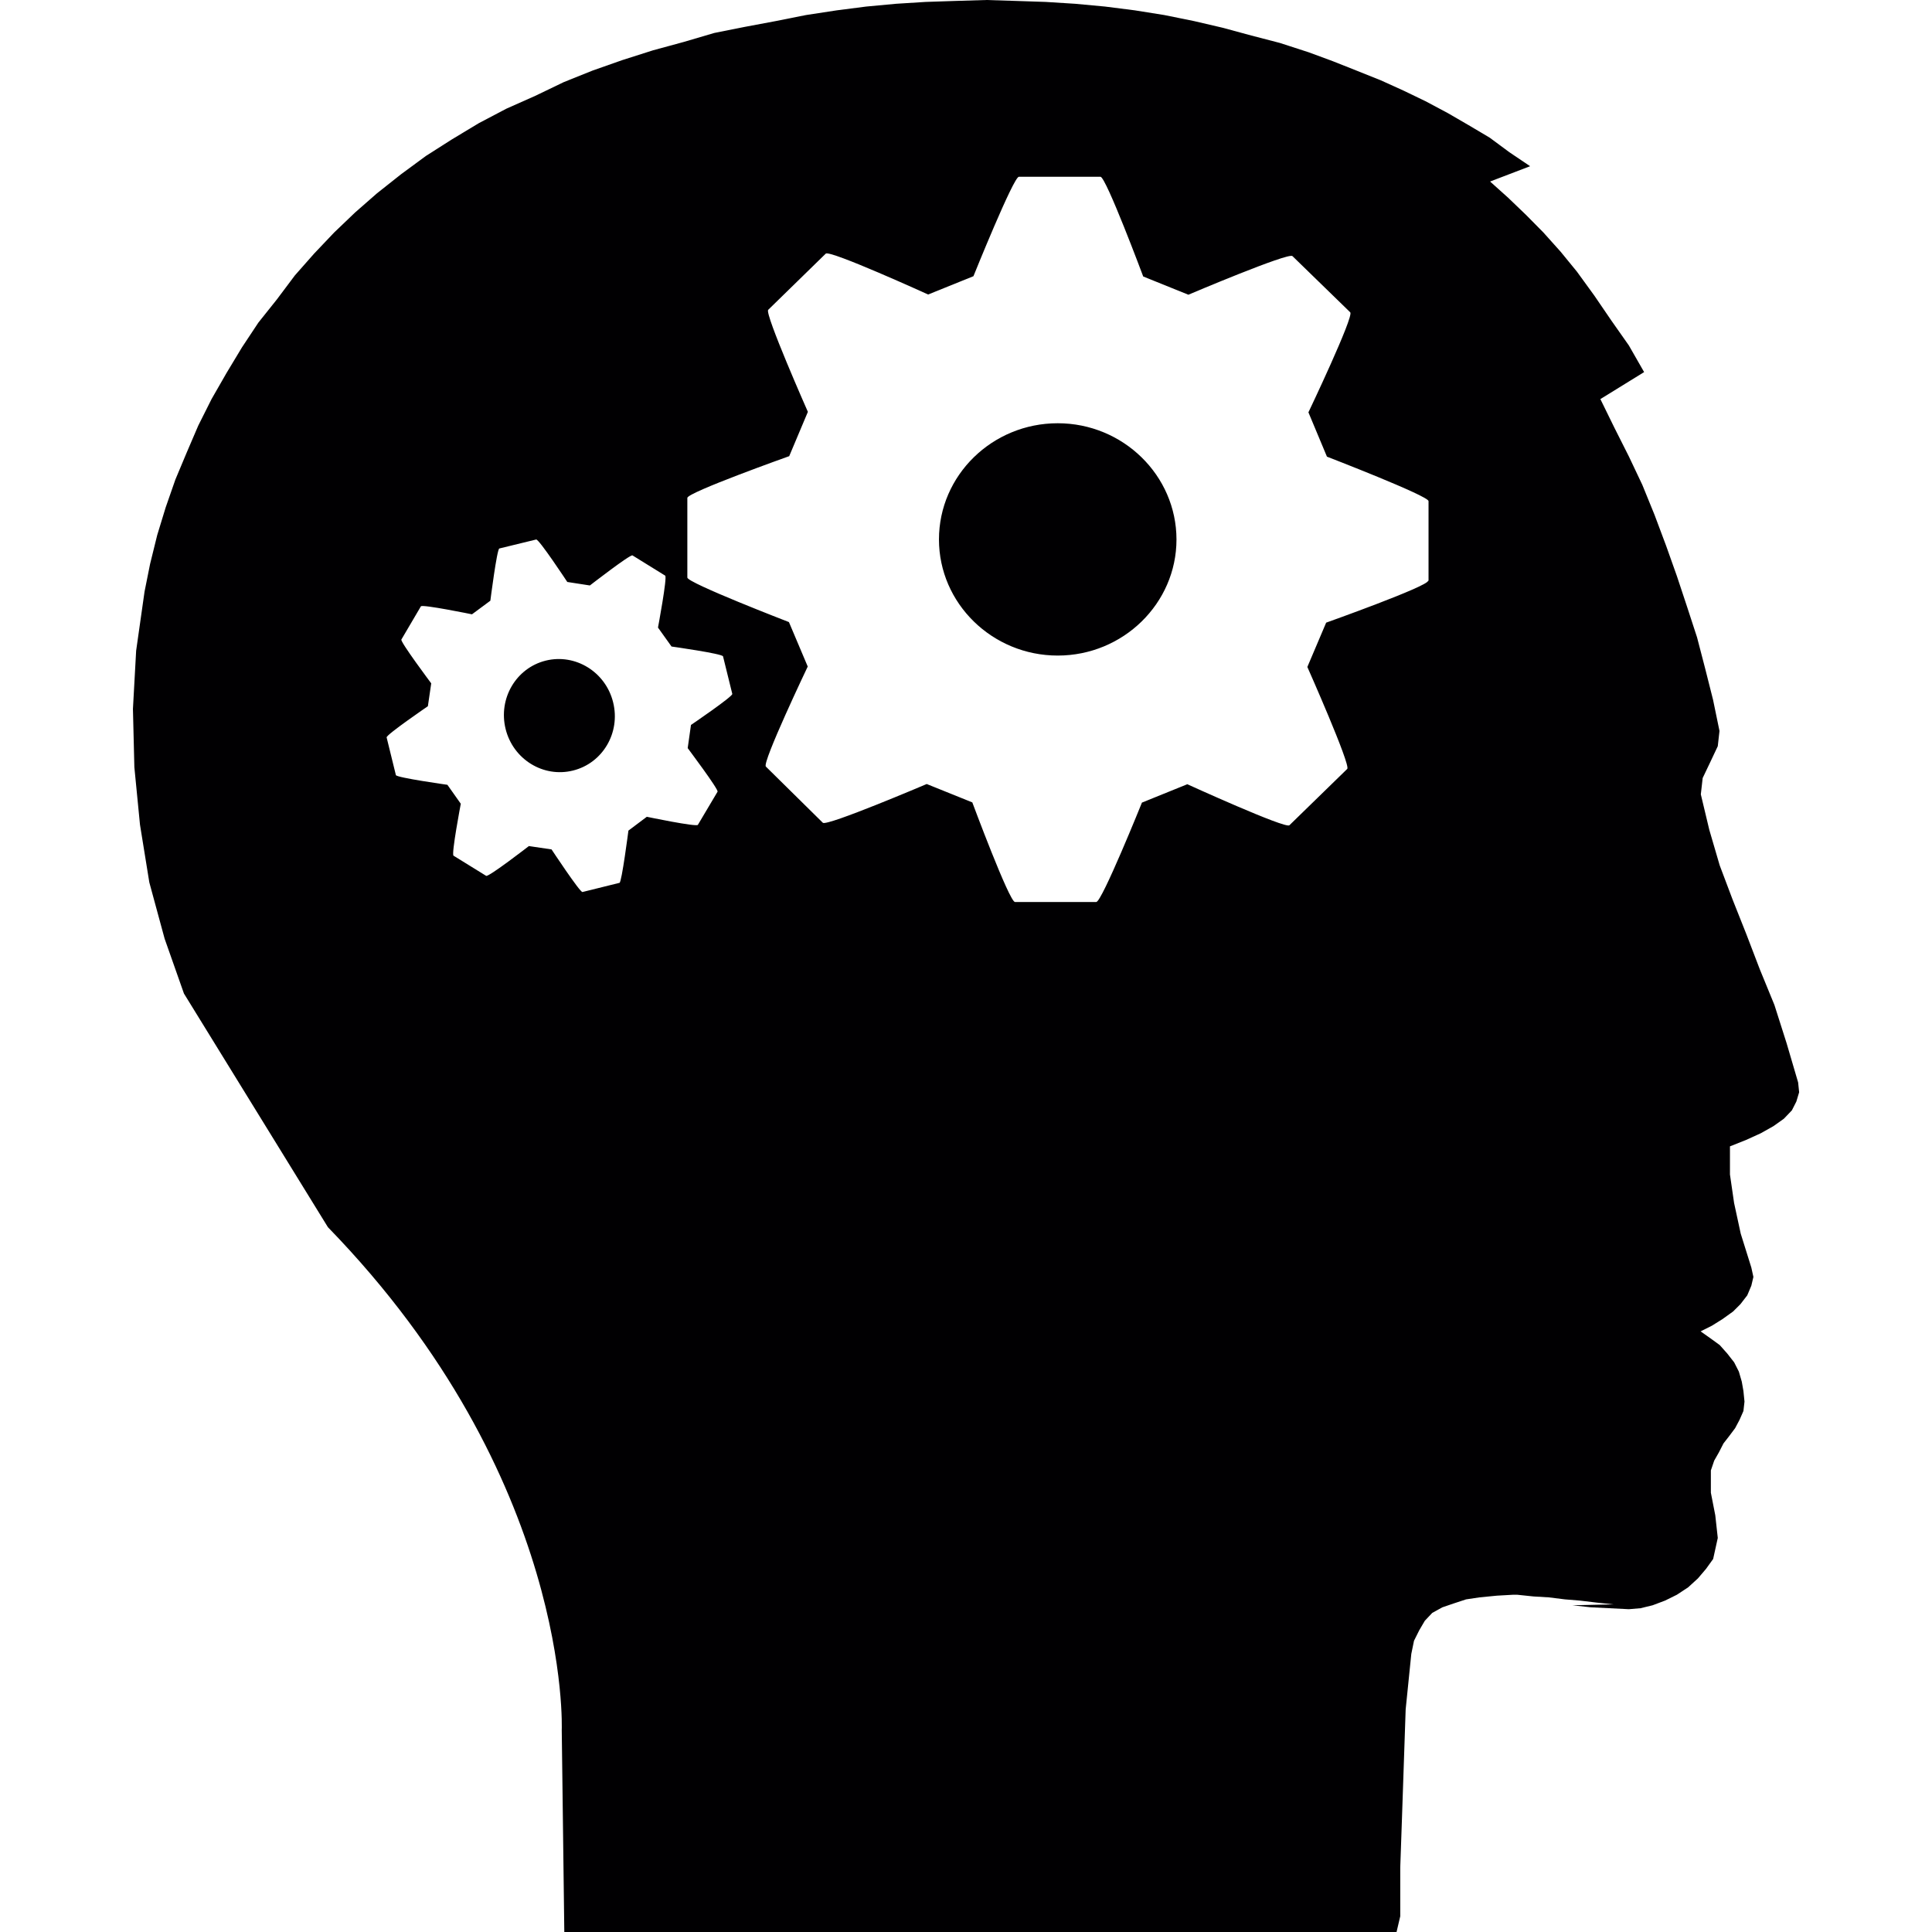
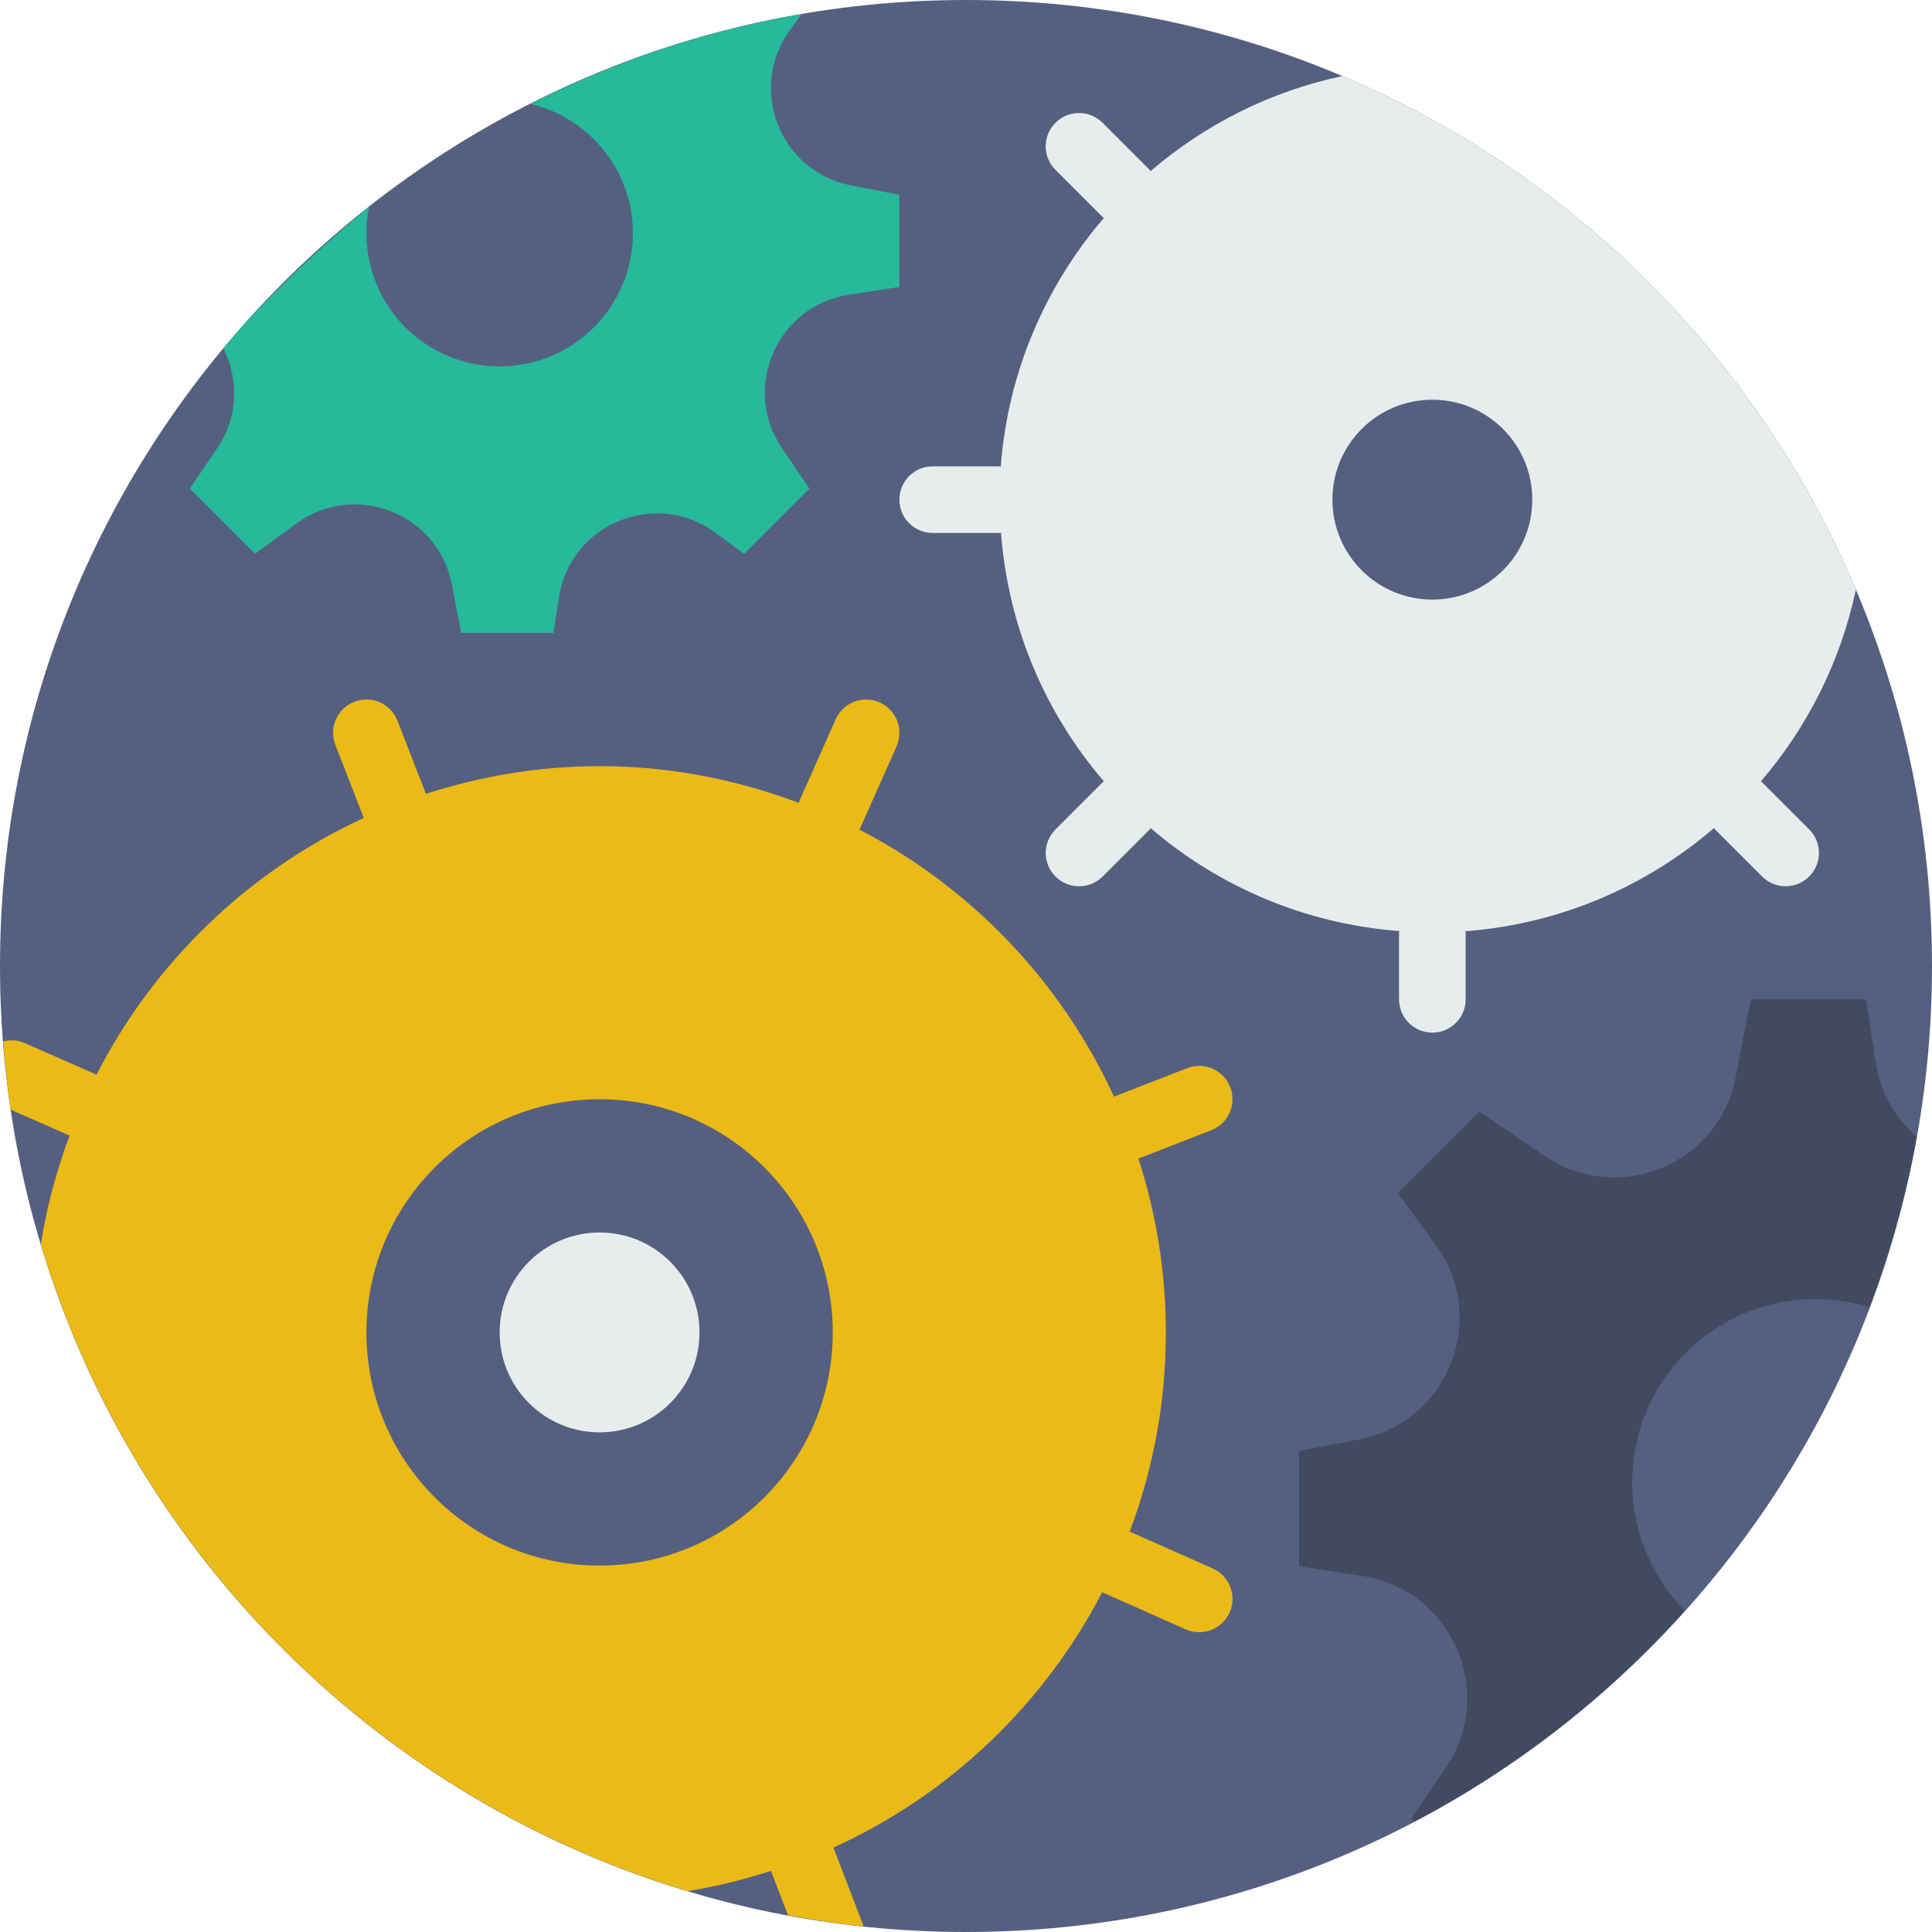
- <svg xmlns="http://www.w3.org/2000/svg" version="1.1" id="Capa_1" x="0px" y="0px" viewBox="0 0 27.119 27.119" style="enable-background:new 0 0 27.119 27.119;" xml:space="preserve">
+ <svg xmlns="http://www.w3.org/2000/svg" version="1.1" id="Capa_1" x="0px" y="0px" viewBox="0 0 58 58" style="enable-background:new 0 0 58 58;" xml:space="preserve">
+   <circle style="fill:#556080;" cx="29" cy="29" r="29" />
  <g>
-     <path style="fill:#010002;" d="M8.043,10.816c-0.417,0.104-0.841-0.158-0.946-0.584S7.243,9.377,7.66,9.273   C8.077,9.17,8.501,9.432,8.606,9.857C8.713,10.284,8.46,10.713,8.043,10.816z M14.847,5.941c-0.919,0-1.667,0.731-1.667,1.631   c0,0.898,0.749,1.63,1.667,1.63c0.917,0,1.667-0.731,1.667-1.63C16.513,6.673,15.764,5.941,14.847,5.941z M25.24,15.194   l-0.162-0.551l-0.171-0.537l-0.205-0.5l-0.19-0.496l-0.193-0.486l-0.18-0.477l-0.146-0.499l-0.119-0.498l0.026-0.229l0.104-0.218   l0.108-0.229l0.024-0.214l-0.09-0.436l-0.11-0.436l-0.115-0.442L23.682,8.52l-0.144-0.434l-0.151-0.425l-0.163-0.435l-0.171-0.42   l-0.188-0.397L22.66,6.002l-0.196-0.4l0.614-0.379l-0.214-0.374L22.62,4.502l-0.241-0.353l-0.244-0.336l-0.229-0.28l-0.242-0.27   l-0.242-0.245l-0.251-0.241l-0.255-0.229l0.562-0.215l-0.291-0.196L20.91,1.932l-0.297-0.176l-0.293-0.17l-0.31-0.165l-0.311-0.15   l-0.32-0.145l-0.34-0.136l-0.333-0.132L18.37,0.734l-0.404-0.131l-0.4-0.104l-0.406-0.11l-0.399-0.093l-0.419-0.085l-0.414-0.066   l-0.417-0.053l-0.42-0.039l-0.412-0.026l-0.42-0.014L13.844,0l-0.433,0.013l-0.419,0.014l-0.414,0.026l-0.419,0.039l-0.412,0.053   l-0.432,0.066l-0.427,0.085l-0.432,0.081l-0.431,0.086L9.597,0.589l-0.43,0.117L8.734,0.844L8.319,0.99L7.913,1.153L7.514,1.345   L7.107,1.526L6.721,1.729l-0.38,0.229L5.98,2.188L5.632,2.444l-0.341,0.27L4.985,2.982L4.69,3.264L4.409,3.56l-0.27,0.306   l-0.255,0.34L3.627,4.528l-0.23,0.347L3.18,5.235L2.97,5.601L2.783,5.974L2.62,6.354L2.462,6.731l-0.136,0.39L2.207,7.51   l-0.1,0.405L2.029,8.304l-0.118,0.83L1.866,9.951l0.02,0.818l0.079,0.807l0.131,0.81l0.215,0.791l0.271,0.769l2.021,3.28   c3.429,3.528,3.282,7.059,3.282,7.059l0.009,0.693l0.027,2.141h11.682l0.052-0.221v-0.684l0.024-0.688l0.052-1.532l0.079-0.778   l0.038-0.185l0.074-0.148L20,22.75l0.104-0.11l0.141-0.078l0.158-0.054l0.176-0.058l0.188-0.028l0.244-0.024l0.229-0.013h0.056   l0.229,0.024l0.217,0.013l0.224,0.028l0.209,0.017l0.243,0.029l0.23,0.024l-0.575,0.013l0.254,0.028l0.257,0.013l0.28,0.014   l0.164-0.014l0.169-0.041l0.175-0.066l0.166-0.082l0.158-0.104l0.137-0.125l0.114-0.134l0.1-0.139l0.065-0.295l-0.035-0.318   l-0.062-0.317V20.64l0.047-0.138l0.065-0.114l0.065-0.127l0.081-0.104l0.083-0.111l0.062-0.117l0.054-0.123l0.015-0.132   l-0.015-0.149l-0.023-0.131l-0.041-0.141l-0.066-0.13l-0.097-0.124l-0.106-0.119l-0.124-0.09l-0.144-0.102l0.156-0.078l0.148-0.092   l0.152-0.109l0.104-0.104l0.095-0.123l0.057-0.135l0.029-0.123l-0.029-0.132l-0.149-0.476l-0.093-0.43l-0.058-0.4v-0.395L24.512,16   l0.204-0.093l0.178-0.1l0.146-0.104l0.112-0.117l0.063-0.124l0.039-0.13L25.24,15.194z M10.072,11.113l-0.276,0.465   c-0.018,0.033-0.717-0.113-0.717-0.113l-0.258,0.194c0,0-0.094,0.727-0.125,0.733l-0.52,0.129   c-0.035,0.007-0.434-0.598-0.434-0.598l-0.318-0.047c0,0-0.566,0.438-0.6,0.418l-0.458-0.283c-0.033-0.021,0.102-0.729,0.102-0.729   L6.28,11.016c0,0-0.712-0.1-0.723-0.136l-0.13-0.529c-0.009-0.036,0.579-0.438,0.579-0.438l0.047-0.321   c0,0-0.438-0.585-0.419-0.615l0.274-0.466c0.02-0.031,0.717,0.112,0.717,0.112l0.258-0.191c0,0,0.092-0.724,0.126-0.733   l0.517-0.126c0.038-0.01,0.437,0.596,0.437,0.596L8.28,8.218c0,0,0.566-0.439,0.598-0.422L9.337,8.08   C9.369,8.1,9.236,8.809,9.236,8.809l0.19,0.266c0,0,0.711,0.1,0.723,0.138l0.13,0.527c0.009,0.036-0.58,0.436-0.58,0.436   l-0.046,0.325C9.652,10.501,10.09,11.082,10.072,11.113z M20.046,8.152L20.046,8.152c-0.001,0.079-1.431,0.588-1.431,0.588   l-0.264,0.622c0,0,0.611,1.376,0.56,1.431l-0.812,0.791c-0.054,0.053-1.433-0.576-1.433-0.576l-0.637,0.258   c0,0-0.562,1.395-0.641,1.395h-1.141c-0.079,0-0.599-1.398-0.599-1.398l-0.64-0.258c0,0-1.401,0.597-1.458,0.544l-0.8-0.789   c-0.055-0.056,0.588-1.404,0.588-1.404l-0.264-0.624c0,0-1.426-0.55-1.426-0.625V6.989c0-0.077,1.43-0.586,1.43-0.586l0.262-0.622   c0,0-0.61-1.379-0.557-1.432l0.808-0.789c0.059-0.054,1.437,0.574,1.437,0.574l0.636-0.257c0,0,0.562-1.396,0.638-1.396h1.145   c0.077,0,0.6,1.4,0.6,1.4l0.634,0.256c0,0,1.407-0.598,1.461-0.542l0.811,0.789c0.056,0.055-0.587,1.404-0.587,1.404l0.26,0.622   c0,0,1.426,0.55,1.426,0.624v1.118H20.046z" />
+     <path style="fill:#26B99A;" d="M25.556,5.568c-2.143-0.412-3.125-2.916-1.835-4.675l0.342-0.466   c-2.879,0.494-5.61,1.417-8.133,2.692C17.688,3.541,19,5.112,19,7c0,2.209-1.791,4-4,4s-4-1.791-4-4   c0-0.271,0.028-0.536,0.08-0.792c1.11-0.874-2.167,1.598-4.375,4.249c0.457,0.91,0.465,2.041-0.182,2.994l-0.825,1.217l1.958,1.958   l1.236-0.906c1.76-1.29,4.263-0.308,4.675,1.835L13.846,19h2.769l0.164-1.066c0.339-2.204,2.896-3.263,4.694-1.944l0.869,0.637   l1.958-1.958l-0.825-1.217c-1.224-1.807-0.148-4.272,2.008-4.604L27,8.615V5.846L25.556,5.568z" />
  </g>
+   <g>
+     <path style="fill:#424A60;" d="M49,44.5c0-3.038,2.462-5.5,5.5-5.5c0.565,0,1.109,0.086,1.622,0.244   c0.62-1.642,1.102-3.353,1.418-5.122c-0.628-0.545-1.087-1.305-1.229-2.228L56.019,30h-3.462l-0.448,2.331   c-0.504,2.619-3.522,3.87-5.731,2.374l-1.965-1.331l-2.448,2.448l1.133,1.545c1.613,2.199,0.385,5.329-2.294,5.844L39,43.558v3.462   l1.894,0.291c2.696,0.415,4.04,3.497,2.51,5.755l-1.031,1.521l0.095,0.095c3.072-1.615,5.811-3.77,8.108-6.33   C49.602,47.359,49,46,49,44.5z" />
+   </g>
+   <path style="fill:#E7ECED;" d="M52.899,23.485c-0.011-0.011-0.026-0.014-0.038-0.025c1.393-1.623,2.395-3.591,2.854-5.761  c-2.935-6.929-8.486-12.48-15.415-15.415c-2.17,0.458-4.138,1.461-5.761,2.854c-0.01-0.011-0.014-0.026-0.025-0.038l-1.414-1.414  c-0.391-0.391-1.023-0.391-1.414,0s-0.391,1.023,0,1.414l1.414,1.414c0.012,0.012,0.029,0.016,0.041,0.027  c-1.752,2.039-2.883,4.623-3.098,7.467C30.028,14.008,30.015,14,30,14h-2c-0.552,0-1,0.447-1,1s0.448,1,1,1h2  c0.018,0,0.032-0.009,0.05-0.01c0.215,2.844,1.339,5.429,3.091,7.469c-0.012,0.011-0.028,0.015-0.04,0.027l-1.414,1.414  c-0.391,0.391-0.391,1.023,0,1.414c0.195,0.195,0.451,0.293,0.707,0.293s0.512-0.098,0.707-0.293l1.414-1.414  c0.012-0.012,0.016-0.028,0.027-0.04c2.039,1.751,4.625,2.876,7.469,3.091C42.009,27.968,42,27.982,42,28v2c0,0.553,0.448,1,1,1  s1-0.447,1-1v-2c0-0.016-0.008-0.028-0.009-0.044c2.844-0.215,5.428-1.346,7.467-3.098c0.011,0.012,0.015,0.029,0.027,0.041  l1.414,1.414c0.195,0.195,0.451,0.293,0.707,0.293s0.512-0.098,0.707-0.293c0.391-0.391,0.391-1.023,0-1.414L52.899,23.485z M43,18  c-1.657,0-3-1.343-3-3s1.343-3,3-3s3,1.343,3,3S44.657,18,43,18z" />
+   <circle style="fill:#E7ECED;" cx="18" cy="40" r="3" />
+   <path style="fill:#EBBA16;" d="M36.406,47.086l-2.473-1.099c-0.007-0.003-0.014-0.002-0.02-0.004C34.615,44.123,35,42.107,35,40  c0-1.823-0.294-3.576-0.825-5.222c0.007-0.002,0.013-0.001,0.02-0.004l2.167-0.843c0.515-0.2,0.77-0.779,0.57-1.294  c-0.2-0.515-0.777-0.772-1.294-0.569l-2.167,0.843c-0.01,0.004-0.016,0.012-0.026,0.016c-1.584-3.453-4.283-6.281-7.646-8.022  c0.005-0.01,0.012-0.016,0.017-0.026l1.099-2.473c0.224-0.505-0.003-1.096-0.508-1.32c-0.505-0.223-1.095,0.004-1.32,0.508  l-1.099,2.473c-0.005,0.012-0.003,0.024-0.008,0.036C22.117,23.401,20.108,23,18,23c-1.825,0-3.574,0.303-5.22,0.835  c-0.003-0.01-0.001-0.02-0.005-0.03l-0.843-2.168c-0.2-0.515-0.781-0.771-1.294-0.569c-0.515,0.199-0.77,0.779-0.57,1.294  l0.843,2.168c0.003,0.009,0.01,0.015,0.014,0.024c-3.468,1.596-6.297,4.326-8.031,7.717c-0.015-0.007-0.024-0.021-0.04-0.028  l-2.129-0.937c-0.207-0.091-0.424-0.089-0.629-0.041c0.053,0.689,0.124,1.373,0.225,2.048l1.727,0.76  c0.014,0.006,0.03,0.004,0.044,0.009c-0.389,1.047-0.688,2.137-0.866,3.27l0,0.001c0.343,1.142,0.756,2.253,1.231,3.331  c0.022,0.049,0.044,0.097,0.066,0.146c0.217,0.486,0.448,0.964,0.691,1.436c0.026,0.05,0.051,0.101,0.077,0.151  c0.804,1.538,1.743,2.995,2.8,4.355c0.041,0.052,0.082,0.105,0.124,0.157c0.329,0.417,0.668,0.826,1.019,1.224  c0.024,0.027,0.047,0.055,0.071,0.082c0.769,0.867,1.59,1.688,2.457,2.457c0.027,0.024,0.055,0.047,0.082,0.071  c0.398,0.351,0.807,0.69,1.224,1.019c0.052,0.042,0.105,0.083,0.157,0.124c1.36,1.057,2.817,1.996,4.355,2.8  c0.05,0.026,0.101,0.052,0.151,0.078c0.471,0.243,0.95,0.473,1.435,0.69c0.049,0.022,0.097,0.044,0.146,0.066  c1.078,0.475,2.189,0.888,3.331,1.231l0.002,0c0.862-0.135,1.696-0.348,2.51-0.607c0.006,0.017,0.002,0.035,0.009,0.052l0.493,1.282  c0.748,0.139,1.505,0.256,2.272,0.336L25.033,55.5c-0.005-0.012-0.015-0.02-0.02-0.032c3.482-1.577,6.326-4.296,8.079-7.674  c0.011,0.006,0.018,0.016,0.029,0.021l2.473,1.099C35.726,48.973,35.864,49,36,49c0.383,0,0.749-0.222,0.915-0.594  C37.138,47.901,36.911,47.311,36.406,47.086z M18,47c-3.866,0-7-3.134-7-7s3.134-7,7-7s7,3.134,7,7S21.866,47,18,47z" />
  <g>
</g>
  <g>
</g>
  <g>
</g>
  <g>
</g>
  <g>
</g>
  <g>
</g>
  <g>
</g>
  <g>
</g>
  <g>
</g>
  <g>
</g>
  <g>
</g>
  <g>
</g>
  <g>
</g>
  <g>
</g>
  <g>
</g>
</svg>
